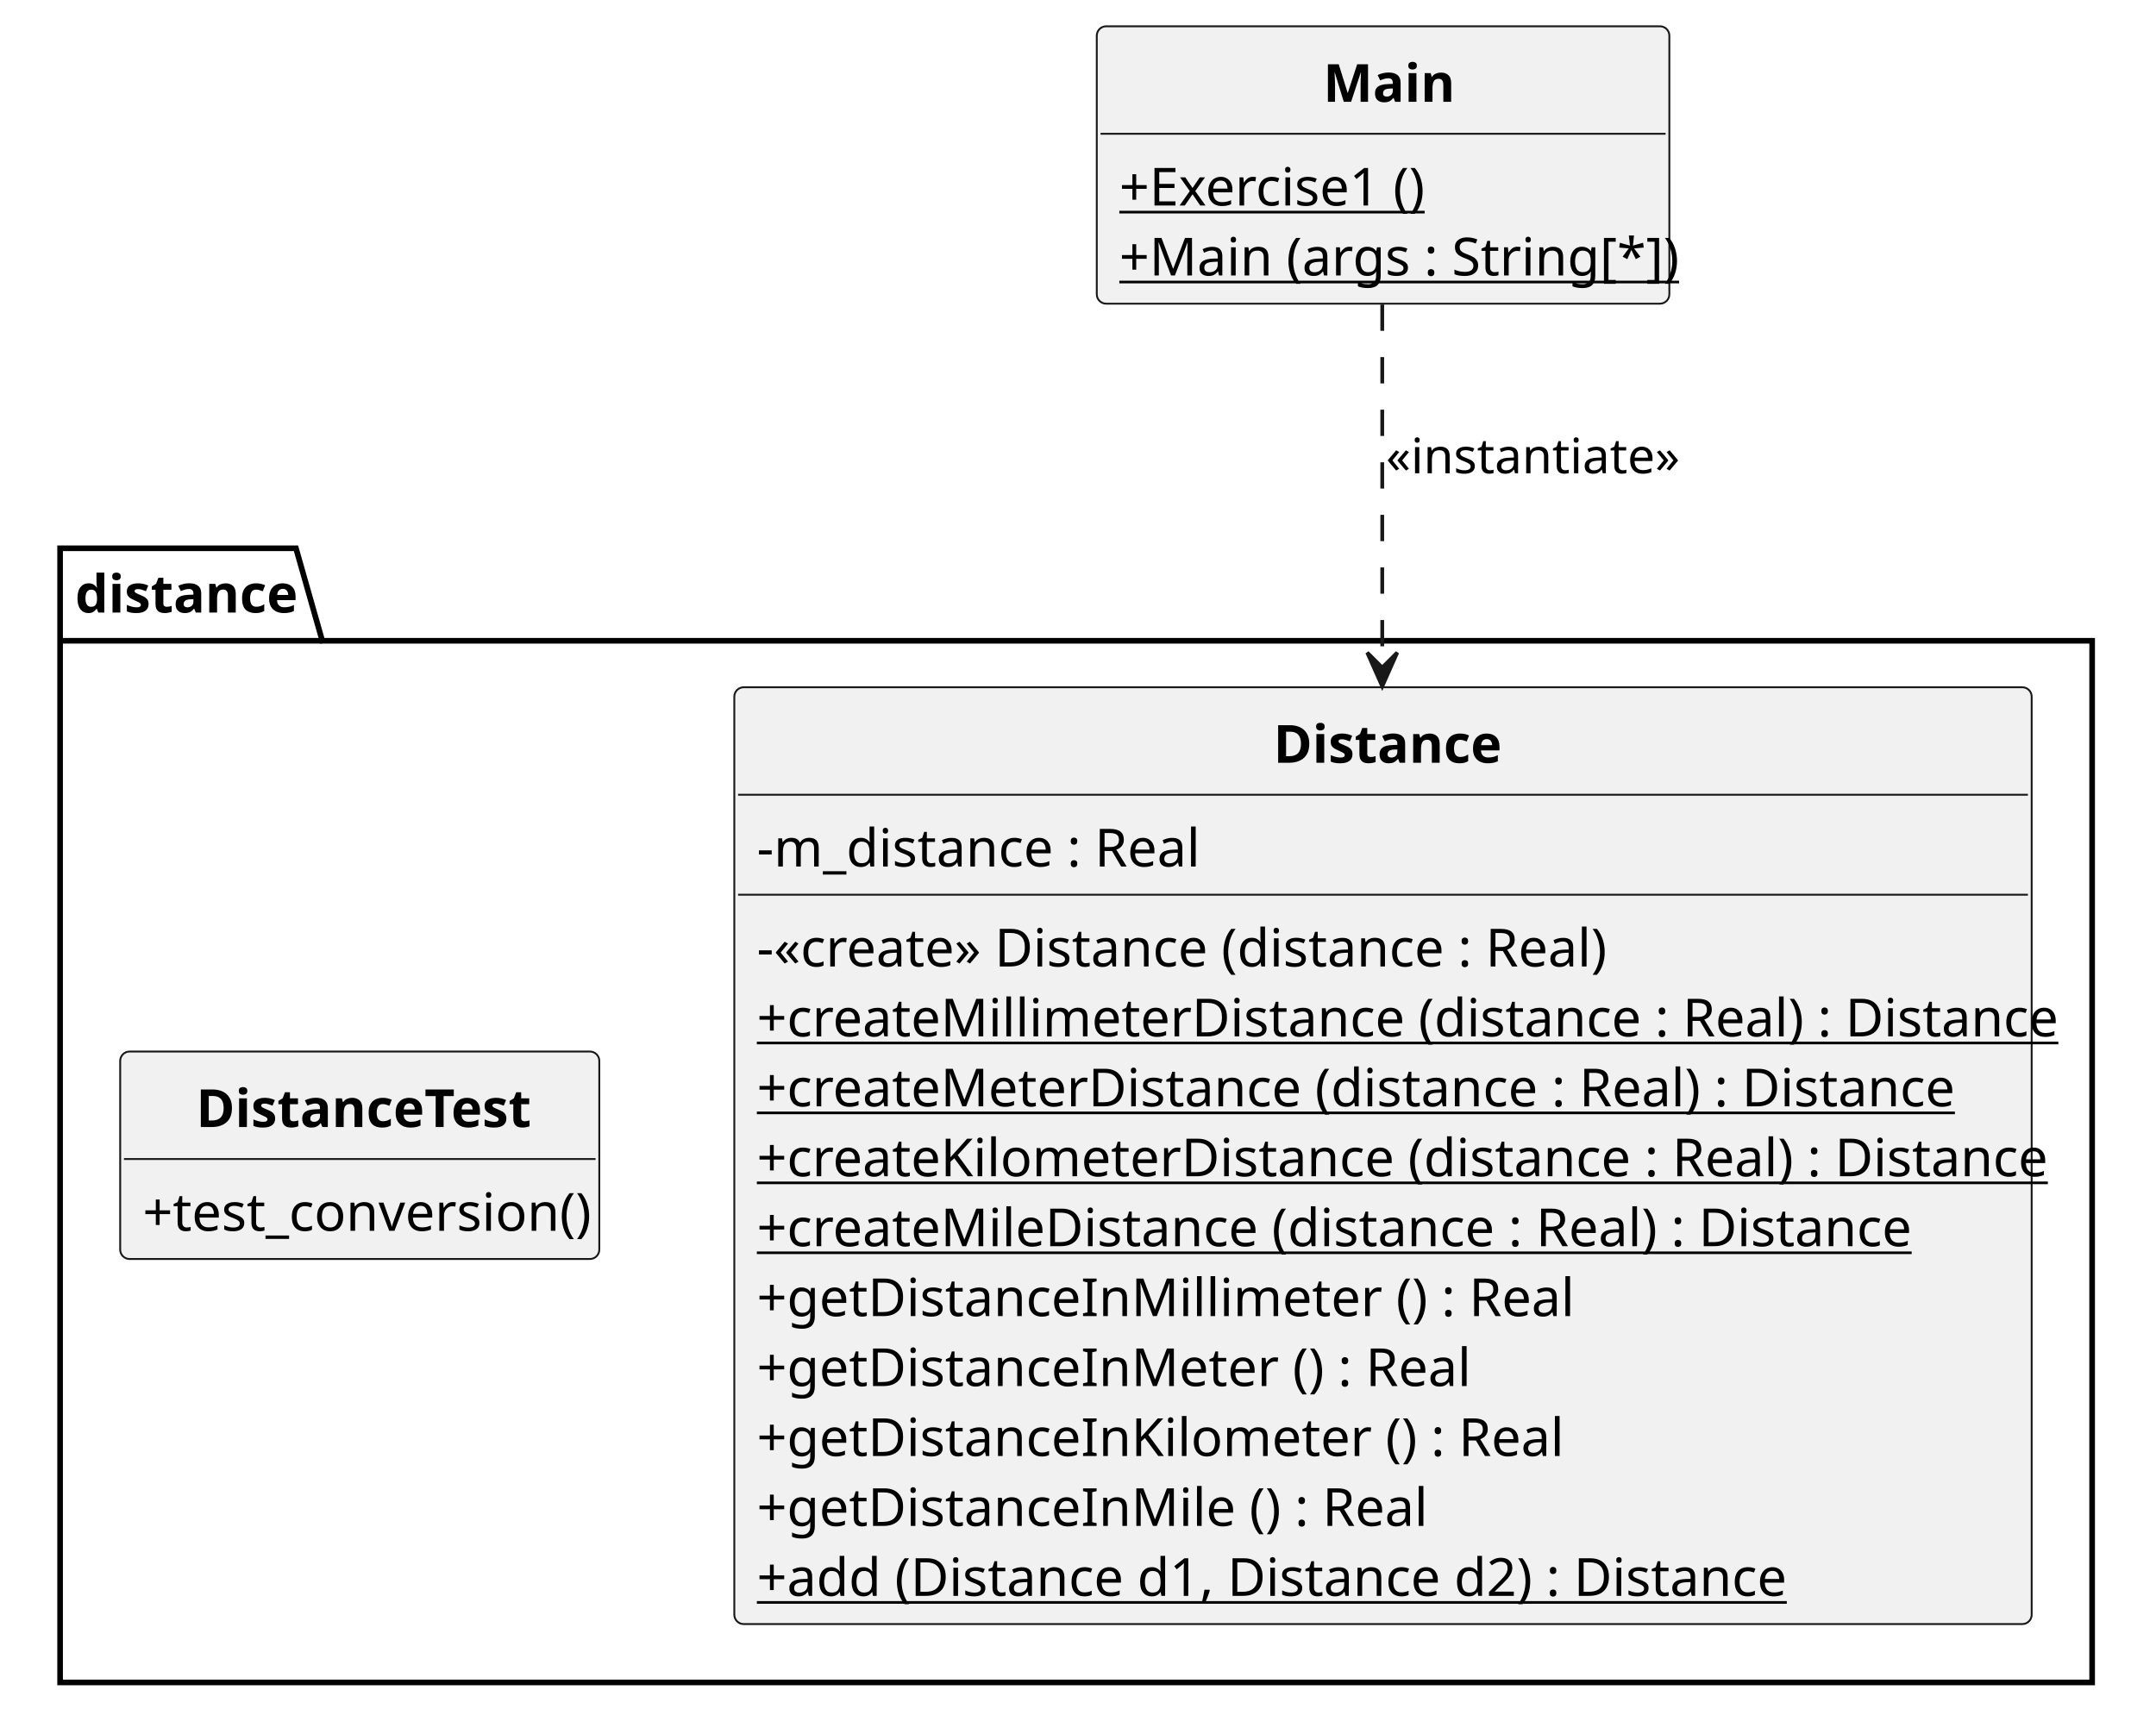
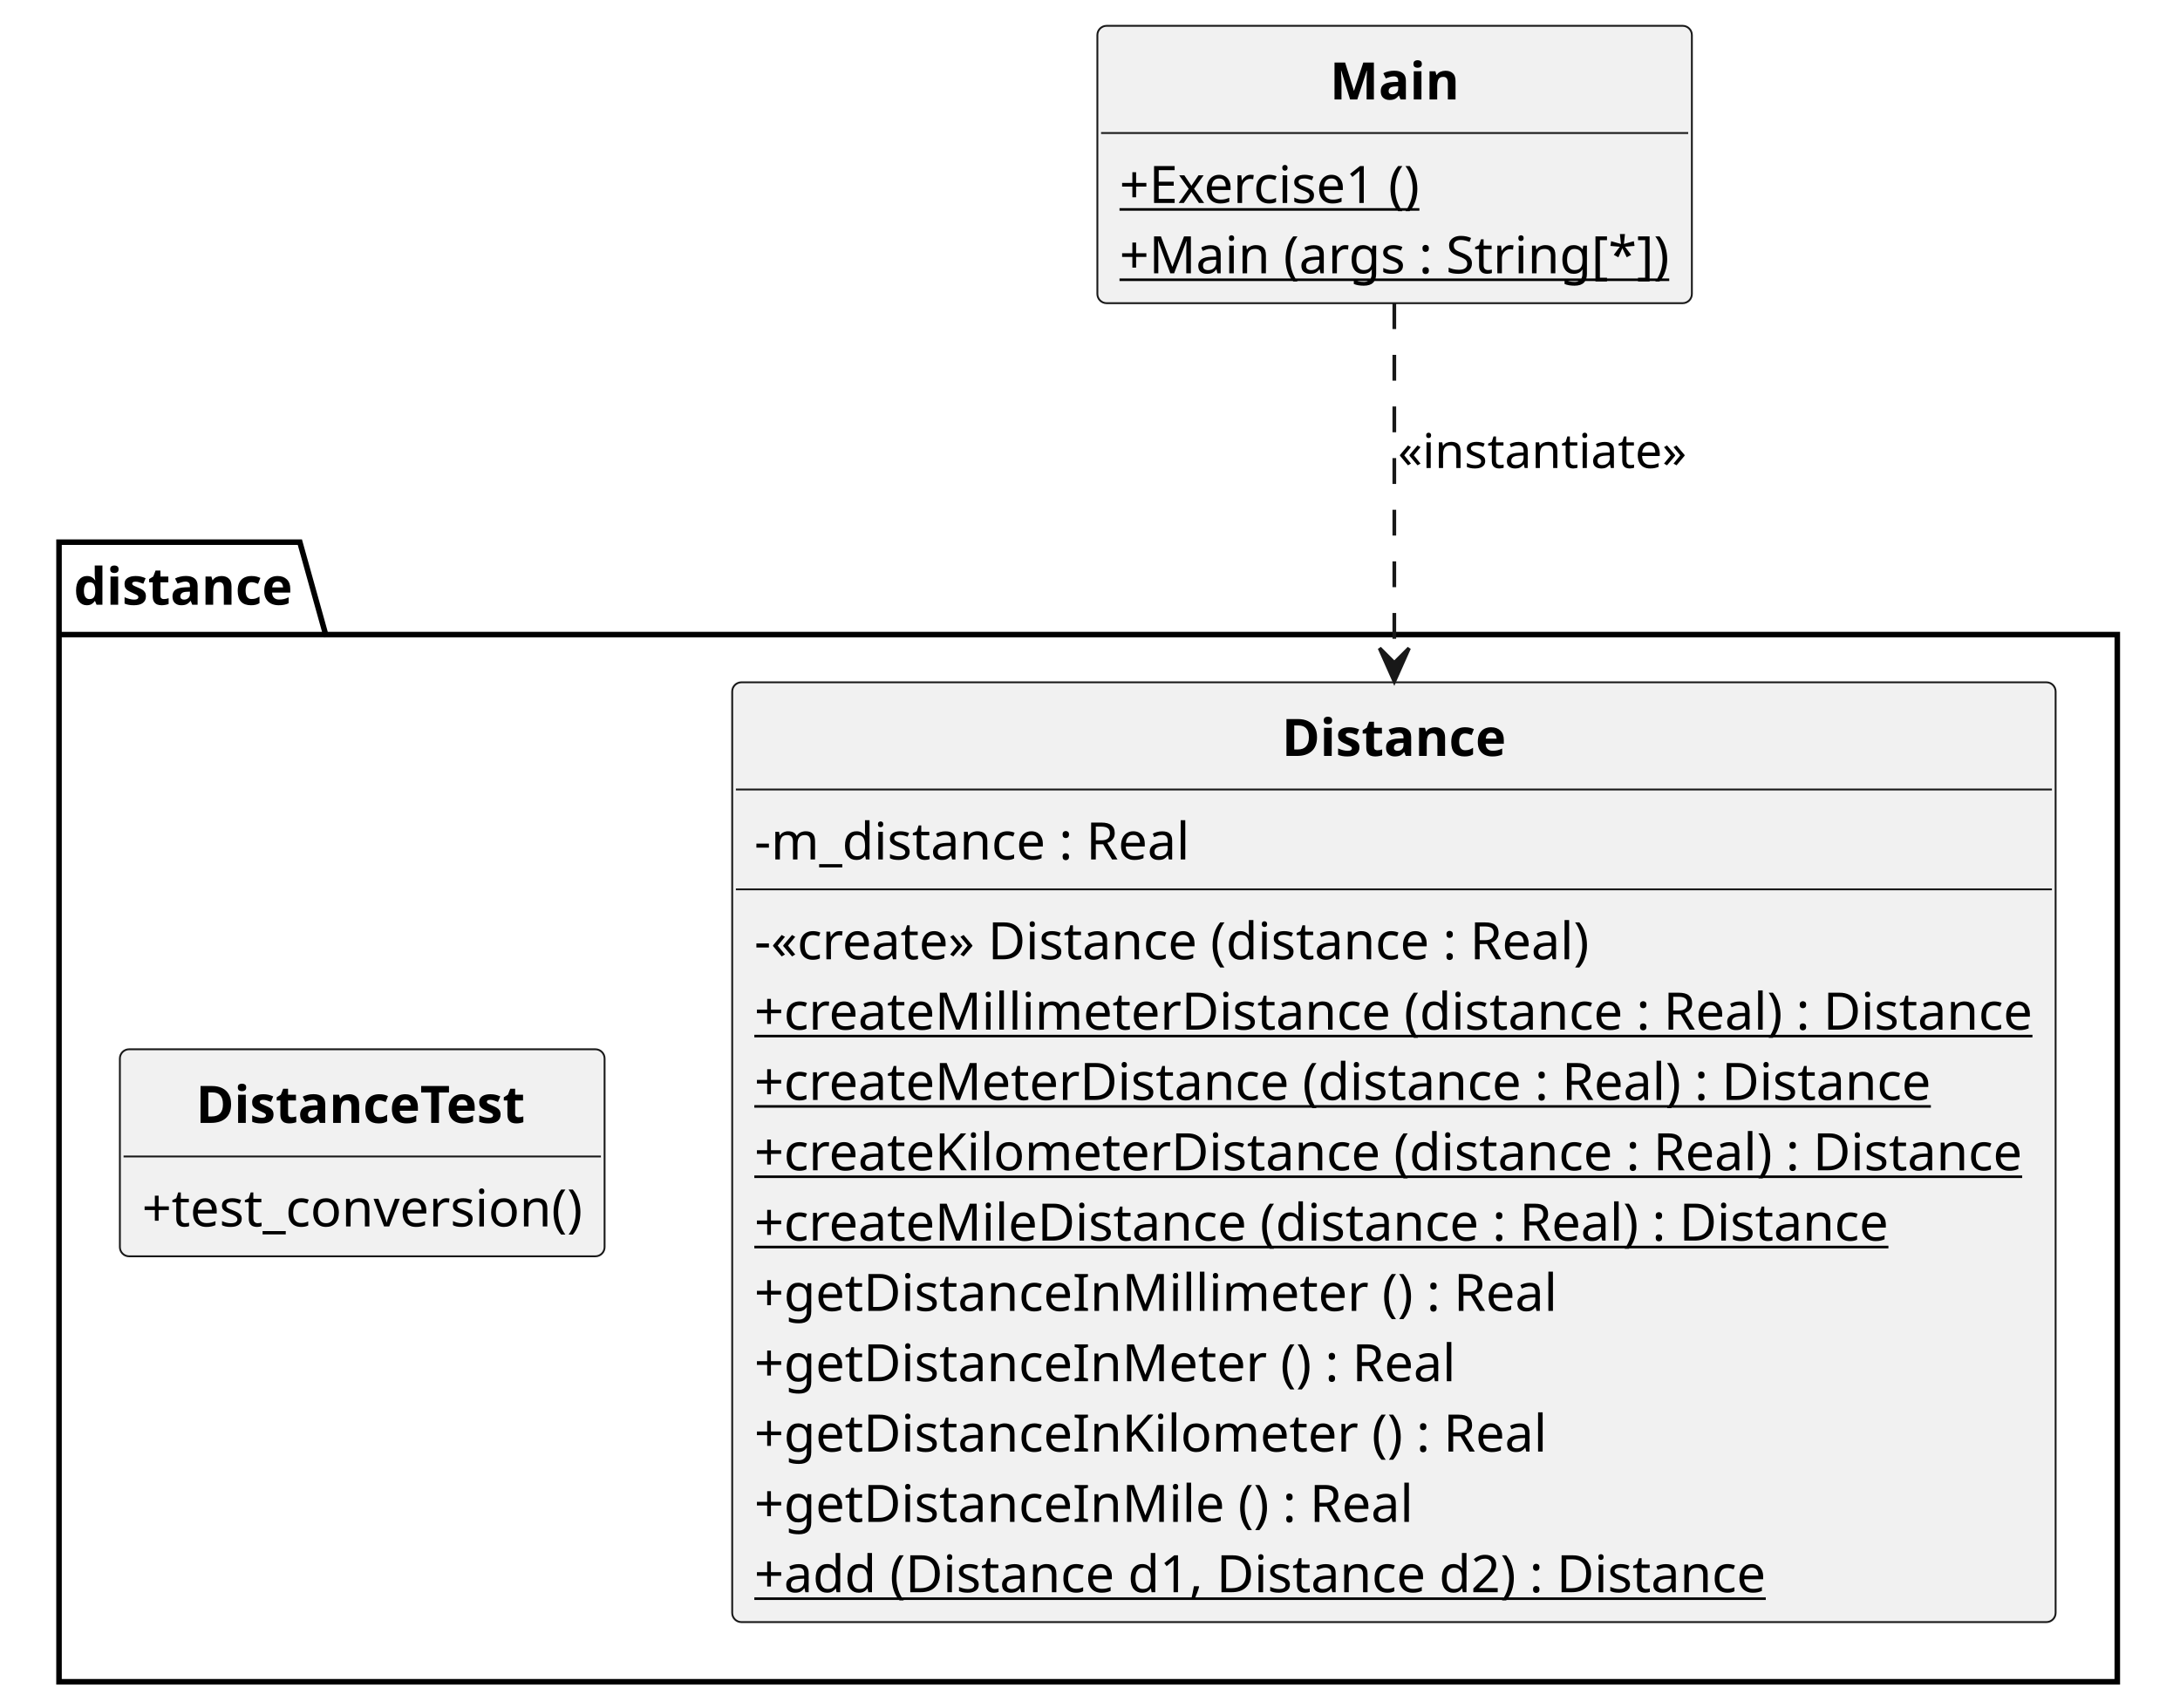
- <svg xmlns="http://www.w3.org/2000/svg" contentStyleType="text/css" data-diagram-type="CLASS" height="455px" preserveAspectRatio="none" style="width:574px;height:455px;background:#FFFFFF;" version="1.1" viewBox="0 0 574 455" width="574px" zoomAndPan="magnify">
+ <svg xmlns="http://www.w3.org/2000/svg" contentStyleType="text/css" data-diagram-type="CLASS" height="463px" preserveAspectRatio="none" style="width:591px;height:463px;background:#FFFFFF;" version="1.1" viewBox="0 0 591 463" width="591px" zoomAndPan="magnify">
  <defs />
  <g>
    <g class="cluster" data-entity="distance" data-uid="ent0002" id="cluster_distance">
-       <polygon fill="none" points="16,146,78.8,146,85.8,170.621,557,170.621,557,448,16,448,16,146" style="stroke:#000000;stroke-width:1.5;" />
-       <line style="stroke:#000000;stroke-width:1.5;" x1="16" x2="85.8" y1="170.621" y2="170.621" />
-       <text fill="#000000" font-family="sans-serif" font-size="14" font-weight="bold" lengthAdjust="spacing" textLength="56.8" x="20" y="163.107">distance</text>
+       <polygon fill="none" points="16,147,81.29,147,88.29,172.068,574,172.068,574,456,16,456,16,147" style="stroke:#000000;stroke-width:1.5;" />
+       <line style="stroke:#000000;stroke-width:1.5;" x1="16" x2="88.29" y1="172.068" y2="172.068" />
+       <text fill="#000000" font-family="sans-serif" font-size="14" font-weight="bold" lengthAdjust="spacing" textLength="59.29" x="20" y="163.966">distance</text>
    </g>
    <g class="entity" data-entity="Distance" data-source-line="9" data-uid="ent0003" id="entity_Distance">
-       <rect fill="#F1F1F1" height="249.453" rx="2.5" ry="2.5" style="stroke:#181818;stroke-width:0.5;" width="345.402" x="195.5" y="183" />
-       <text fill="#000000" font-family="sans-serif" font-size="14" font-weight="bold" lengthAdjust="spacing" textLength="58.358" x="339.022" y="203.107">Distance</text>
-       <line style="stroke:#181818;stroke-width:0.5;" x1="196.5" x2="539.902" y1="211.621" y2="211.621" />
-       <text fill="#000000" font-family="sans-serif" font-size="14" lengthAdjust="spacing" textLength="116.717" x="201.5" y="230.728">-m_distance : Real</text>
-       <line style="stroke:#181818;stroke-width:0.5;" x1="196.5" x2="539.902" y1="238.242" y2="238.242" />
-       <text fill="#000000" font-family="sans-serif" font-size="14" lengthAdjust="spacing" textLength="223.323" x="201.5" y="257.35">-«create» Distance (distance : Real)</text>
-       <text fill="#000000" font-family="sans-serif" font-size="14" lengthAdjust="spacing" text-decoration="underline" textLength="333.402" x="201.5" y="275.971">+createMillimeterDistance (distance : Real) : Distance</text>
-       <text fill="#000000" font-family="sans-serif" font-size="14" lengthAdjust="spacing" text-decoration="underline" textLength="309.299" x="201.5" y="294.592">+createMeterDistance (distance : Real) : Distance</text>
-       <text fill="#000000" font-family="sans-serif" font-size="14" lengthAdjust="spacing" text-decoration="underline" textLength="332.644" x="201.5" y="313.213">+createKilometerDistance (distance : Real) : Distance</text>
-       <text fill="#000000" font-family="sans-serif" font-size="14" lengthAdjust="spacing" text-decoration="underline" textLength="299.182" x="201.5" y="331.834">+createMileDistance (distance : Real) : Distance</text>
-       <text fill="#000000" font-family="sans-serif" font-size="14" lengthAdjust="spacing" textLength="207.348" x="201.5" y="350.455">+getDistanceInMillimeter () : Real</text>
-       <text fill="#000000" font-family="sans-serif" font-size="14" lengthAdjust="spacing" textLength="183.244" x="201.5" y="369.076">+getDistanceInMeter () : Real</text>
-       <text fill="#000000" font-family="sans-serif" font-size="14" lengthAdjust="spacing" textLength="206.589" x="201.5" y="387.697">+getDistanceInKilometer () : Real</text>
-       <text fill="#000000" font-family="sans-serif" font-size="14" lengthAdjust="spacing" textLength="173.127" x="201.5" y="406.318">+getDistanceInMile () : Real</text>
-       <text fill="#000000" font-family="sans-serif" font-size="14" lengthAdjust="spacing" text-decoration="underline" textLength="266.526" x="201.5" y="424.94">+add (Distance d1, Distance d2) : Distance</text>
+       <rect fill="#F1F1F1" height="254.815" rx="2.5" ry="2.5" style="stroke:#181818;stroke-width:0.5;" width="358.779" x="198.5" y="185" />
+       <text fill="#000000" font-family="sans-serif" font-size="14" font-weight="bold" lengthAdjust="spacing" textLength="60.788" x="347.495" y="204.966">Distance</text>
+       <line style="stroke:#181818;stroke-width:0.5;" x1="199.5" x2="556.279" y1="214.068" y2="214.068" />
+       <text fill="#000000" font-family="sans-serif" font-size="14" lengthAdjust="spacing" textLength="118.019" x="204.5" y="233.034">-m_distance : Real</text>
+       <line style="stroke:#181818;stroke-width:0.5;" x1="199.5" x2="556.279" y1="241.136" y2="241.136" />
+       <text fill="#000000" font-family="sans-serif" font-size="14" lengthAdjust="spacing" textLength="226.561" x="204.5" y="260.102">-«create» Distance (distance : Real)</text>
+       <text fill="#000000" font-family="sans-serif" font-size="14" lengthAdjust="spacing" text-decoration="underline" textLength="346.779" x="204.5" y="279.17">+createMillimeterDistance (distance : Real) : Distance</text>
+       <text fill="#000000" font-family="sans-serif" font-size="14" lengthAdjust="spacing" text-decoration="underline" textLength="319.241" x="204.5" y="298.238">+createMeterDistance (distance : Real) : Distance</text>
+       <text fill="#000000" font-family="sans-serif" font-size="14" lengthAdjust="spacing" text-decoration="underline" textLength="343.993" x="204.5" y="317.305">+createKilometerDistance (distance : Real) : Distance</text>
+       <text fill="#000000" font-family="sans-serif" font-size="14" lengthAdjust="spacing" text-decoration="underline" textLength="307.733" x="204.5" y="336.373">+createMileDistance (distance : Real) : Distance</text>
+       <text fill="#000000" font-family="sans-serif" font-size="14" lengthAdjust="spacing" textLength="217.685" x="204.5" y="355.441">+getDistanceInMillimeter () : Real</text>
+       <text fill="#000000" font-family="sans-serif" font-size="14" lengthAdjust="spacing" textLength="190.147" x="204.5" y="374.509">+getDistanceInMeter () : Real</text>
+       <text fill="#000000" font-family="sans-serif" font-size="14" lengthAdjust="spacing" textLength="214.899" x="204.5" y="393.577">+getDistanceInKilometer () : Real</text>
+       <text fill="#000000" font-family="sans-serif" font-size="14" lengthAdjust="spacing" textLength="178.639" x="204.5" y="412.645">+getDistanceInMile () : Real</text>
+       <text fill="#000000" font-family="sans-serif" font-size="14" lengthAdjust="spacing" text-decoration="underline" textLength="274.203" x="204.5" y="431.713">+add (Distance d1, Distance d2) : Distance</text>
    </g>
    <g class="entity" data-entity="DistanceTest" data-source-line="24" data-uid="ent0004" id="entity_DistanceTest">
-       <rect fill="#F1F1F1" height="55.242" rx="2.5" ry="2.5" style="stroke:#181818;stroke-width:0.5;" width="127.555" x="32" y="280" />
-       <text fill="#000000" font-family="sans-serif" font-size="14" font-weight="bold" lengthAdjust="spacing" textLength="87.144" x="52.205" y="300.107">DistanceTest</text>
-       <line style="stroke:#181818;stroke-width:0.5;" x1="33" x2="158.555" y1="308.621" y2="308.621" />
-       <text fill="#000000" font-family="sans-serif" font-size="14" lengthAdjust="spacing" textLength="115.555" x="38" y="327.728">+test_conversion()</text>
+       <rect fill="#F1F1F1" height="56.136" rx="2.5" ry="2.5" style="stroke:#181818;stroke-width:0.5;" width="131.405" x="32.5" y="284.5" />
+       <text fill="#000000" font-family="sans-serif" font-size="14" font-weight="bold" lengthAdjust="spacing" textLength="90.202" x="53.102" y="304.466">DistanceTest</text>
+       <line style="stroke:#181818;stroke-width:0.5;" x1="33.5" x2="162.905" y1="313.568" y2="313.568" />
+       <text fill="#000000" font-family="sans-serif" font-size="14" lengthAdjust="spacing" textLength="119.406" x="38.5" y="332.534">+test_conversion()</text>
    </g>
    <g class="entity" data-entity="Main" data-source-line="30" data-uid="ent0005" id="entity_Main">
-       <rect fill="#F1F1F1" height="73.863" rx="2.5" ry="2.5" style="stroke:#181818;stroke-width:0.5;" width="152.438" x="292" y="7" />
-       <text fill="#000000" font-family="sans-serif" font-size="14" font-weight="bold" lengthAdjust="spacing" textLength="31.89" x="352.274" y="27.107">Main</text>
-       <line style="stroke:#181818;stroke-width:0.5;" x1="293" x2="443.438" y1="35.621" y2="35.621" />
-       <text fill="#000000" font-family="sans-serif" font-size="14" lengthAdjust="spacing" text-decoration="underline" textLength="82.858" x="298" y="54.728">+Exercise1 ()</text>
-       <text fill="#000000" font-family="sans-serif" font-size="14" lengthAdjust="spacing" text-decoration="underline" textLength="140.438" x="298" y="73.35">+Main (args : String[*])</text>
+       <rect fill="#F1F1F1" height="75.204" rx="2.5" ry="2.5" style="stroke:#181818;stroke-width:0.5;" width="161.169" x="297.5" y="7" />
+       <text fill="#000000" font-family="sans-serif" font-size="14" font-weight="bold" lengthAdjust="spacing" textLength="35.126" x="360.522" y="26.966">Main</text>
+       <line style="stroke:#181818;stroke-width:0.5;" x1="298.5" x2="457.669" y1="36.068" y2="36.068" />
+       <text fill="#000000" font-family="sans-serif" font-size="14" lengthAdjust="spacing" text-decoration="underline" textLength="81.858" x="303.5" y="55.034">+Exercise1 ()</text>
+       <text fill="#000000" font-family="sans-serif" font-size="14" lengthAdjust="spacing" text-decoration="underline" textLength="149.169" x="303.5" y="74.102">+Main (args : String[*])</text>
    </g>
    <g class="link" data-entity-1="Main" data-entity-2="Distance" data-source-line="36" data-uid="lnk6" id="link_Main_Distance">
-       <path codeLine="36" d="M368,81.09 C368,107.71 368,139.61 368,176.76" fill="none" id="Main-to-Distance" style="stroke:#181818;stroke-width:1;stroke-dasharray:7,7;" />
-       <polygon fill="#181818" points="368,182.76,372,173.76,368,177.76,364,173.76,368,182.76" style="stroke:#181818;stroke-width:1;" />
-       <text fill="#000000" font-family="sans-serif" font-size="13" lengthAdjust="spacing" textLength="73.722" x="369" y="126.028">«instantiate»</text>
+       <path codeLine="36" d="M378,82.21 C378,109.07 378,141.24 378,178.74" fill="none" id="Main-to-Distance" style="stroke:#181818;stroke-width:1;stroke-dasharray:7,7;" />
+       <polygon fill="#181818" points="378,184.74,382,175.74,378,179.74,374,175.74,378,184.74" style="stroke:#181818;stroke-width:1;" />
+       <text fill="#000000" font-family="sans-serif" font-size="13" lengthAdjust="spacing" textLength="78.234" x="379" y="126.897">«instantiate»</text>
    </g>
  </g>
</svg>
